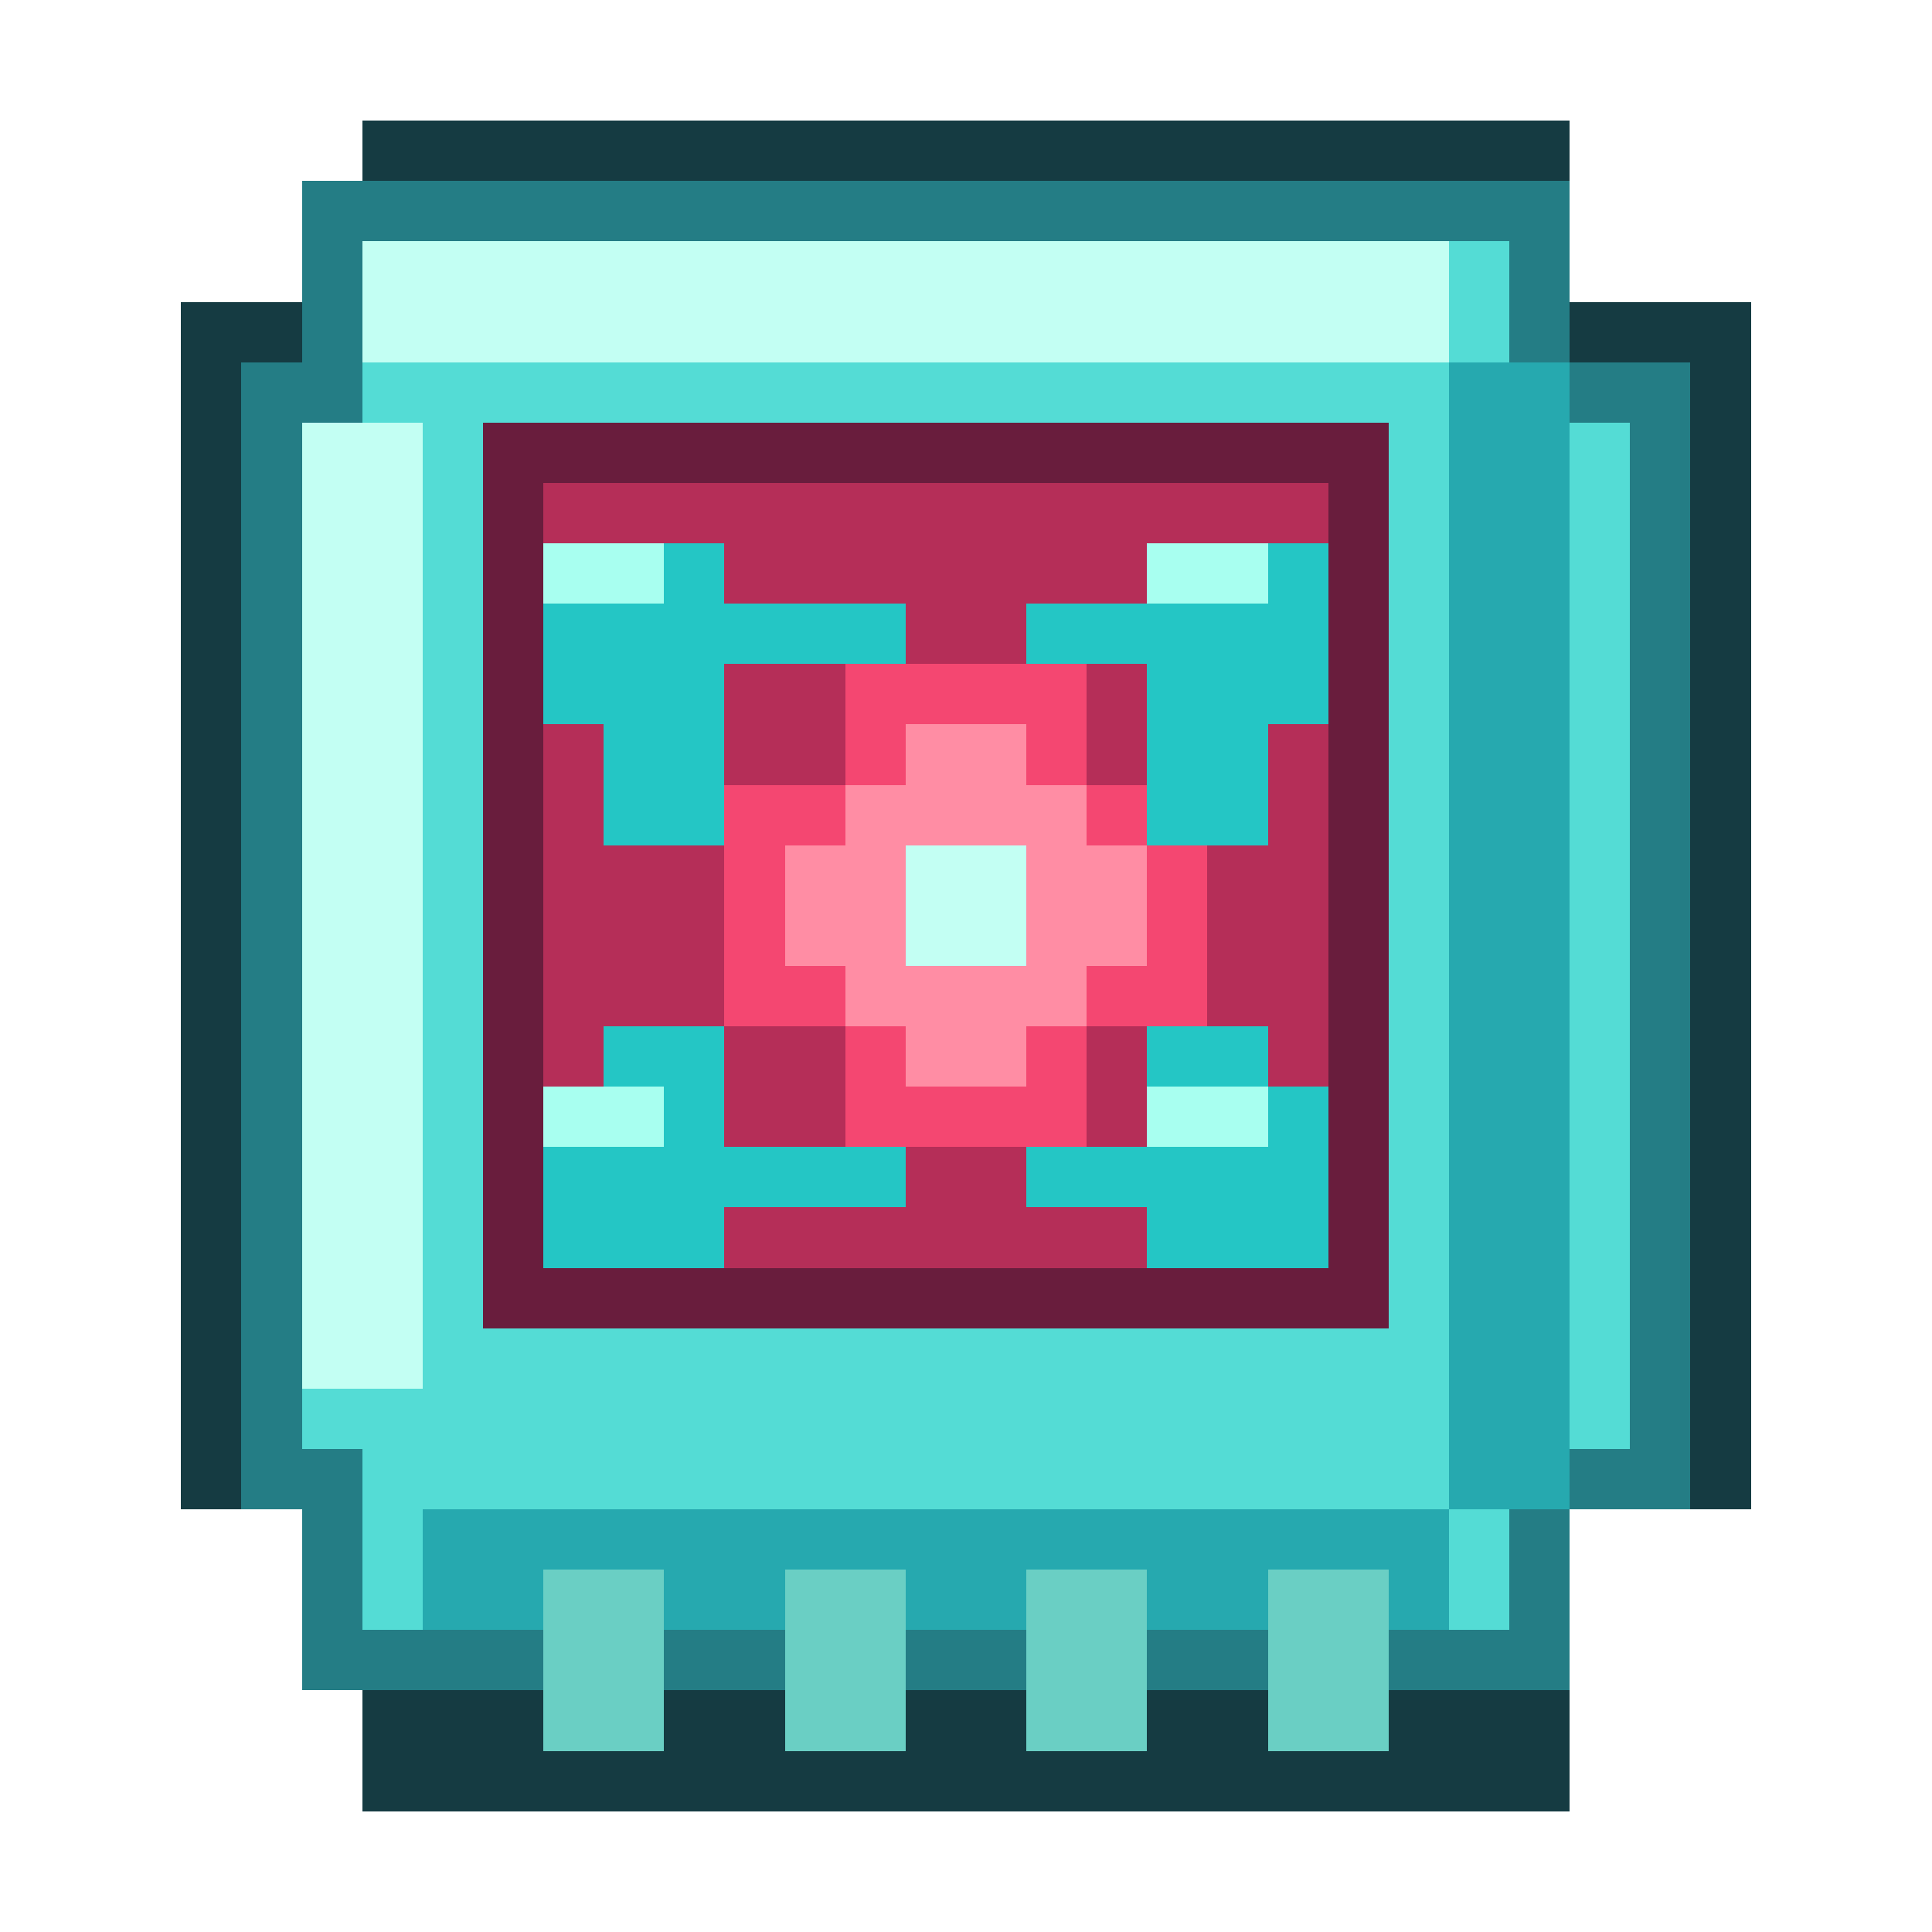
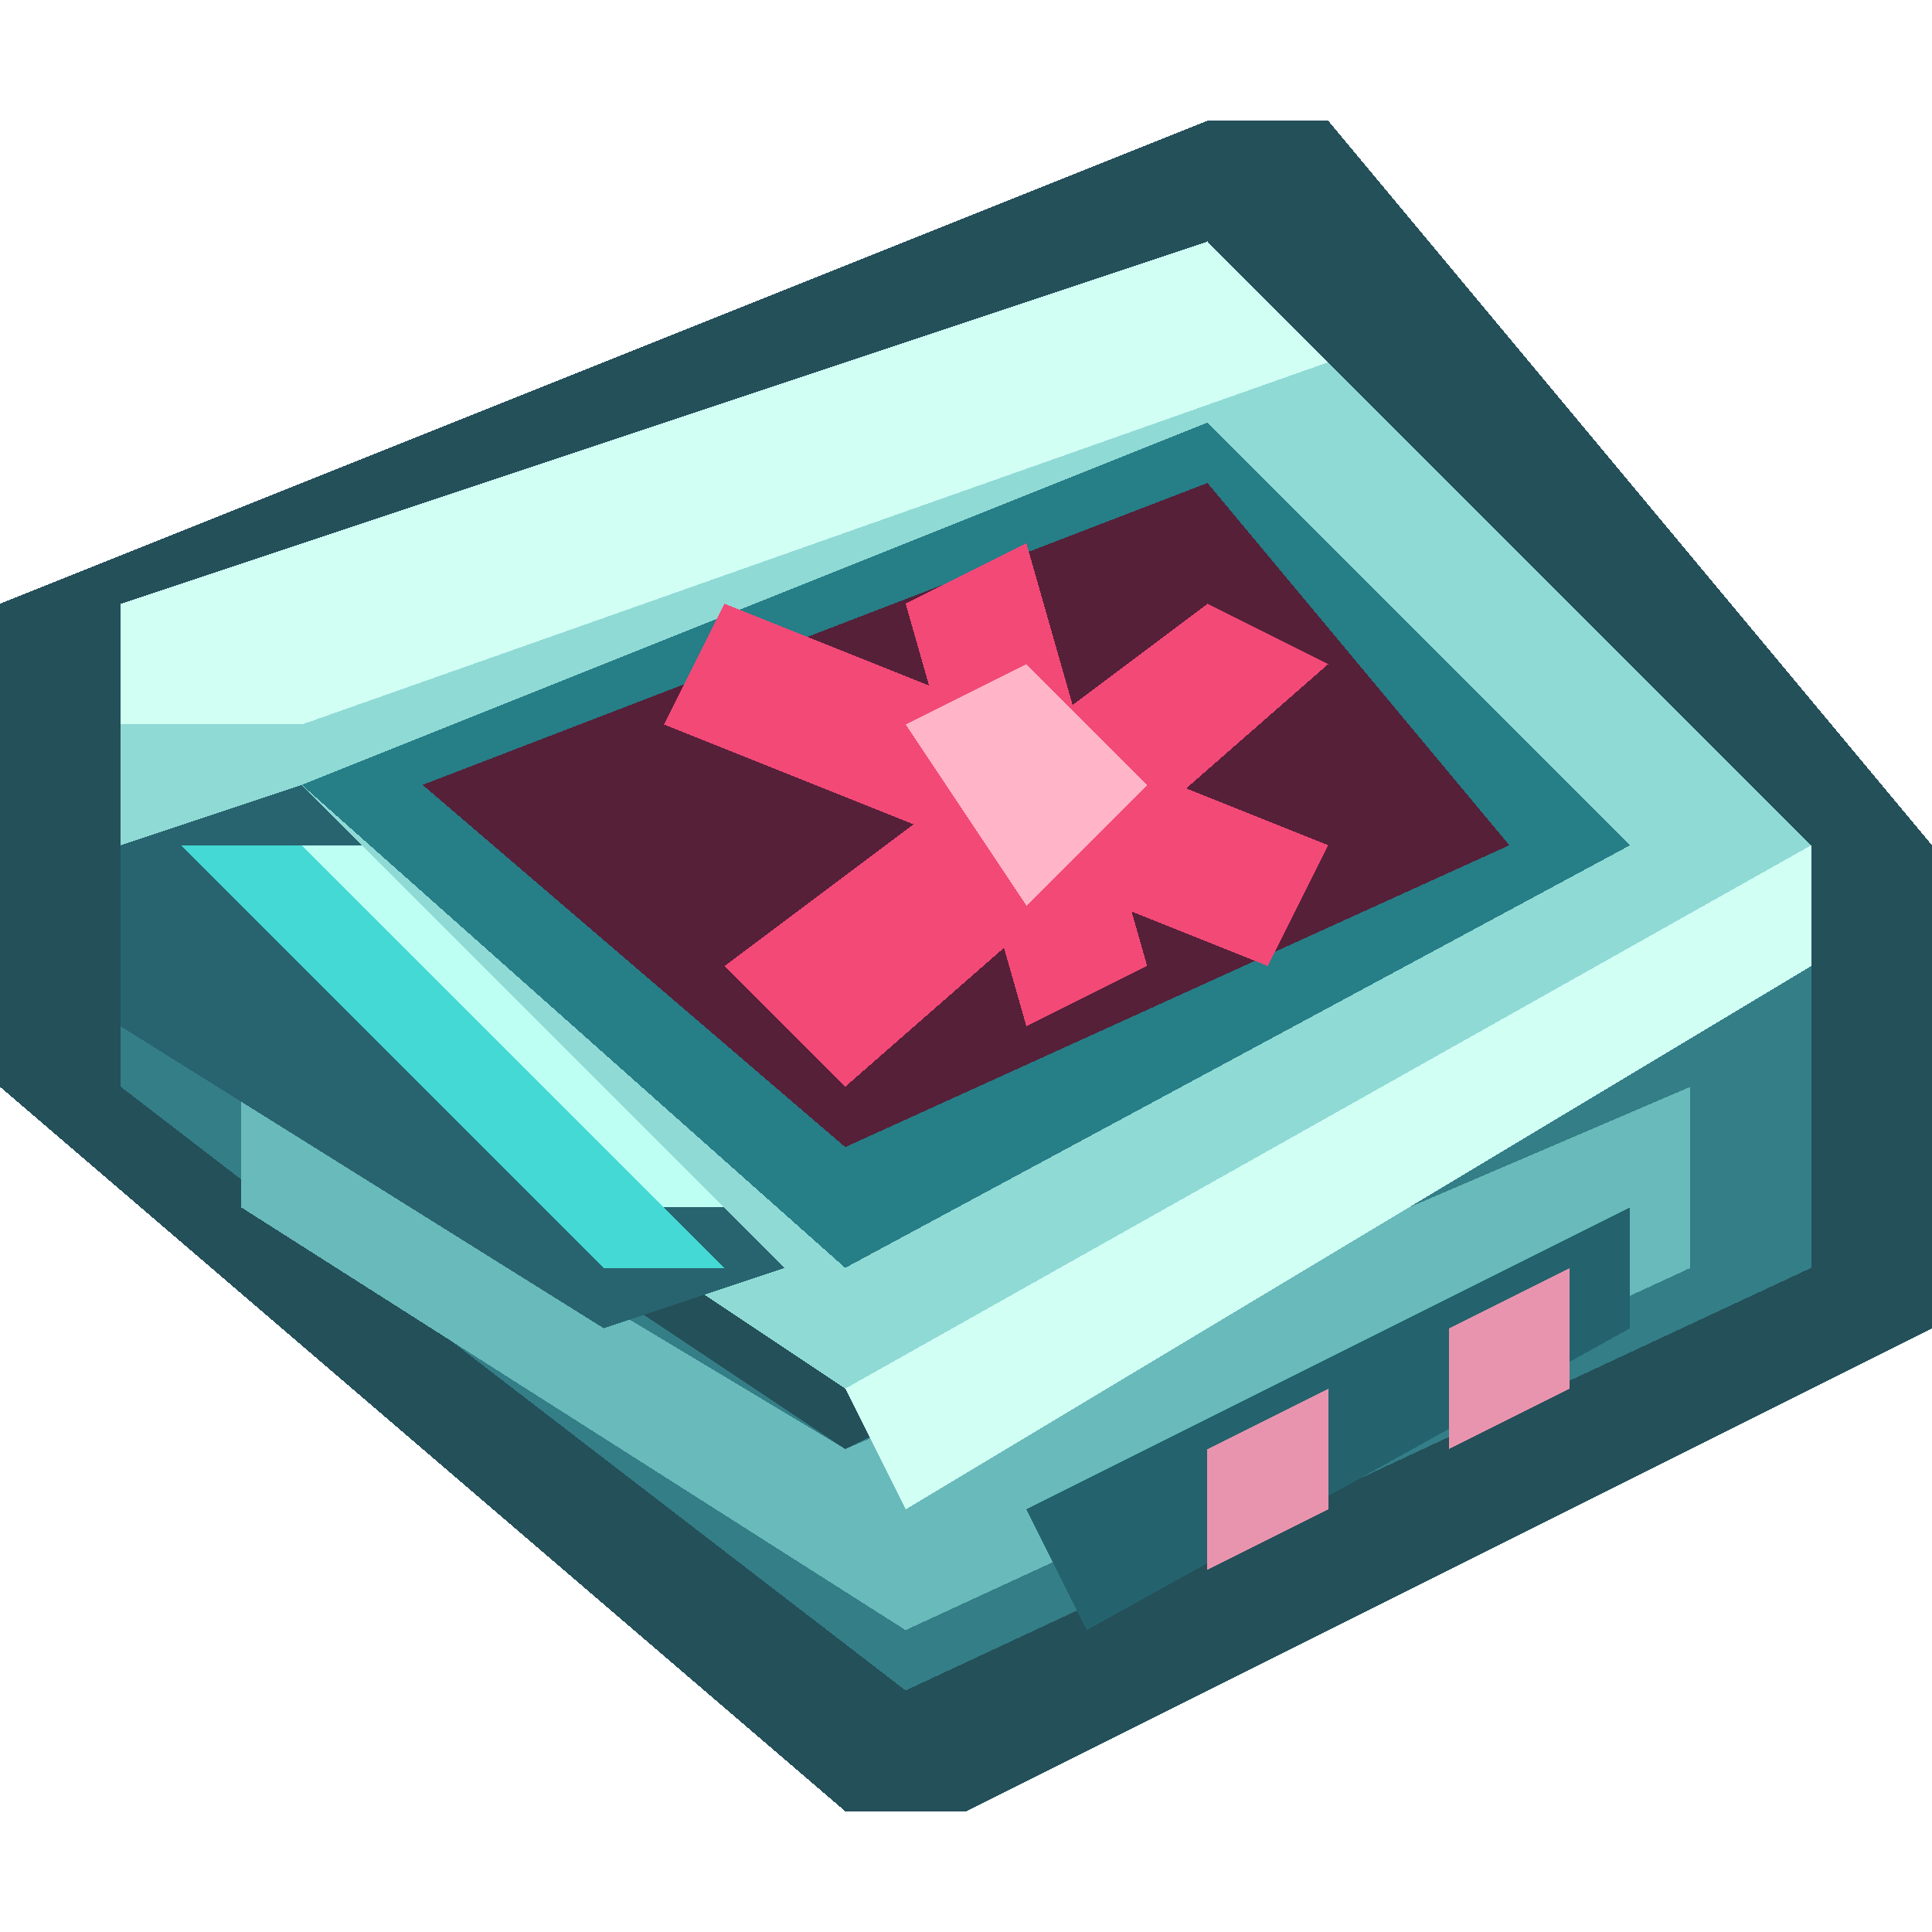
<svg xmlns="http://www.w3.org/2000/svg" width="32" height="32" viewBox="0 0 32 32" shape-rendering="crispEdges">
-   <rect x="6" y="2" width="20" height="28" fill="#153B42" />
-   <rect x="3" y="5" width="26" height="20" fill="#153B42" />
-   <rect x="5" y="3" width="21" height="25" fill="#247D85" />
-   <rect x="4" y="6" width="24" height="19" fill="#247D85" />
-   <rect x="6" y="4" width="19" height="23" fill="#54DCD5" />
-   <rect x="5" y="7" width="22" height="17" fill="#54DCD5" />
-   <rect x="6" y="4" width="18" height="2" fill="#C3FFF3" />
-   <rect x="5" y="7" width="2" height="16" fill="#C3FFF3" />
-   <rect x="24" y="6" width="2" height="19" fill="#26A9AF" />
-   <rect x="7" y="25" width="17" height="2" fill="#26A9AF" />
-   <rect x="8" y="7" width="15" height="15" fill="#691D3D" />
-   <rect x="9" y="8" width="13" height="13" fill="#B52E58" />
-   <rect x="9" y="26" width="2" height="3" fill="#6ACFC4" />
-   <rect x="13" y="26" width="2" height="3" fill="#6ACFC4" />
-   <rect x="17" y="26" width="2" height="3" fill="#6ACFC4" />
-   <rect x="21" y="26" width="2" height="3" fill="#6ACFC4" />
-   <rect x="14" y="11" width="4" height="8" fill="#F44771" />
-   <rect x="12" y="13" width="8" height="4" fill="#F44771" />
-   <rect x="14" y="13" width="4" height="4" fill="#FF8DA4" />
-   <rect x="10" y="10" width="2" height="4" fill="#24C6C5" />
-   <rect x="10" y="10" width="5" height="1" fill="#24C6C5" />
-   <rect x="19" y="10" width="2" height="4" fill="#24C6C5" />
-   <rect x="17" y="10" width="4" height="1" fill="#24C6C5" />
-   <rect x="10" y="17" width="2" height="3" fill="#24C6C5" />
-   <rect x="10" y="19" width="5" height="1" fill="#24C6C5" />
-   <rect x="19" y="17" width="2" height="3" fill="#24C6C5" />
-   <rect x="17" y="19" width="4" height="1" fill="#24C6C5" />
-   <rect x="9" y="9" width="3" height="3" fill="#24C6C5" />
-   <rect x="9" y="9" width="2" height="1" fill="#A8FFF0" />
-   <rect x="19" y="9" width="3" height="3" fill="#24C6C5" />
-   <rect x="19" y="9" width="2" height="1" fill="#A8FFF0" />
-   <rect x="9" y="18" width="3" height="3" fill="#24C6C5" />
-   <rect x="9" y="18" width="2" height="1" fill="#A8FFF0" />
-   <rect x="19" y="18" width="3" height="3" fill="#24C6C5" />
-   <rect x="19" y="18" width="2" height="1" fill="#A8FFF0" />
-   <rect x="15" y="12" width="2" height="6" fill="#FF8DA4" />
-   <rect x="13" y="14" width="6" height="2" fill="#FF8DA4" />
-   <rect x="15" y="14" width="2" height="2" fill="#C3FFF3" />
+   <polygon points="0,10 20,2 22,2 32,14 32,22 16,30 14,30 0,18" fill="#24505A" />
+   <polygon points="2,16 14,24 30,16 30,21 15,28 2,18" fill="#347E87" />
+   <polygon points="4,18 14,24 28,18 28,21 15,27 4,20" fill="#69BABB" />
+   <polygon points="2,10 20,4 30,14 14,23 2,15" fill="#90DAD6" />
+   <polygon points="2,10 20,4 22,6 5,12 2,12" fill="#D1FFF4" />
+   <polygon points="5,13 20,7 27,14 14,21" fill="#267E87" />
+   <polygon points="7,13 20,8 25,14 14,19" fill="#562039" />
+   <polygon points="2,14 5,13 13,21 10,22 2,17" fill="#28646F" />
+   <polygon points="3,14 5,14 12,21 10,21" fill="#44D9D5" />
+   <polygon points="5,14 6,14 12,20 11,20" fill="#BDFFF2" />
+   <polygon points="15,10 17,9 19,16 17,17" fill="#F34977" />
+   <polygon points="11,12 12,10 22,14 21,16" fill="#F34977" />
+   <polygon points="12,16 20,10 22,11 14,18" fill="#F34977" />
+   <polygon points="15,12 17,11 19,13 17,15" fill="#FFB5C7" />
+   <polygon points="14,23 30,14 30,16 15,25" fill="#D1FFF4" />
+   <polygon points="17,25 27,20 27,22 18,27" fill="#24636E" />
+   <polygon points="20,24 22,23 22,25 20,26" fill="#E894AE" />
+   <polygon points="24,22 26,21 26,23 24,24" fill="#E894AE" />
</svg>
